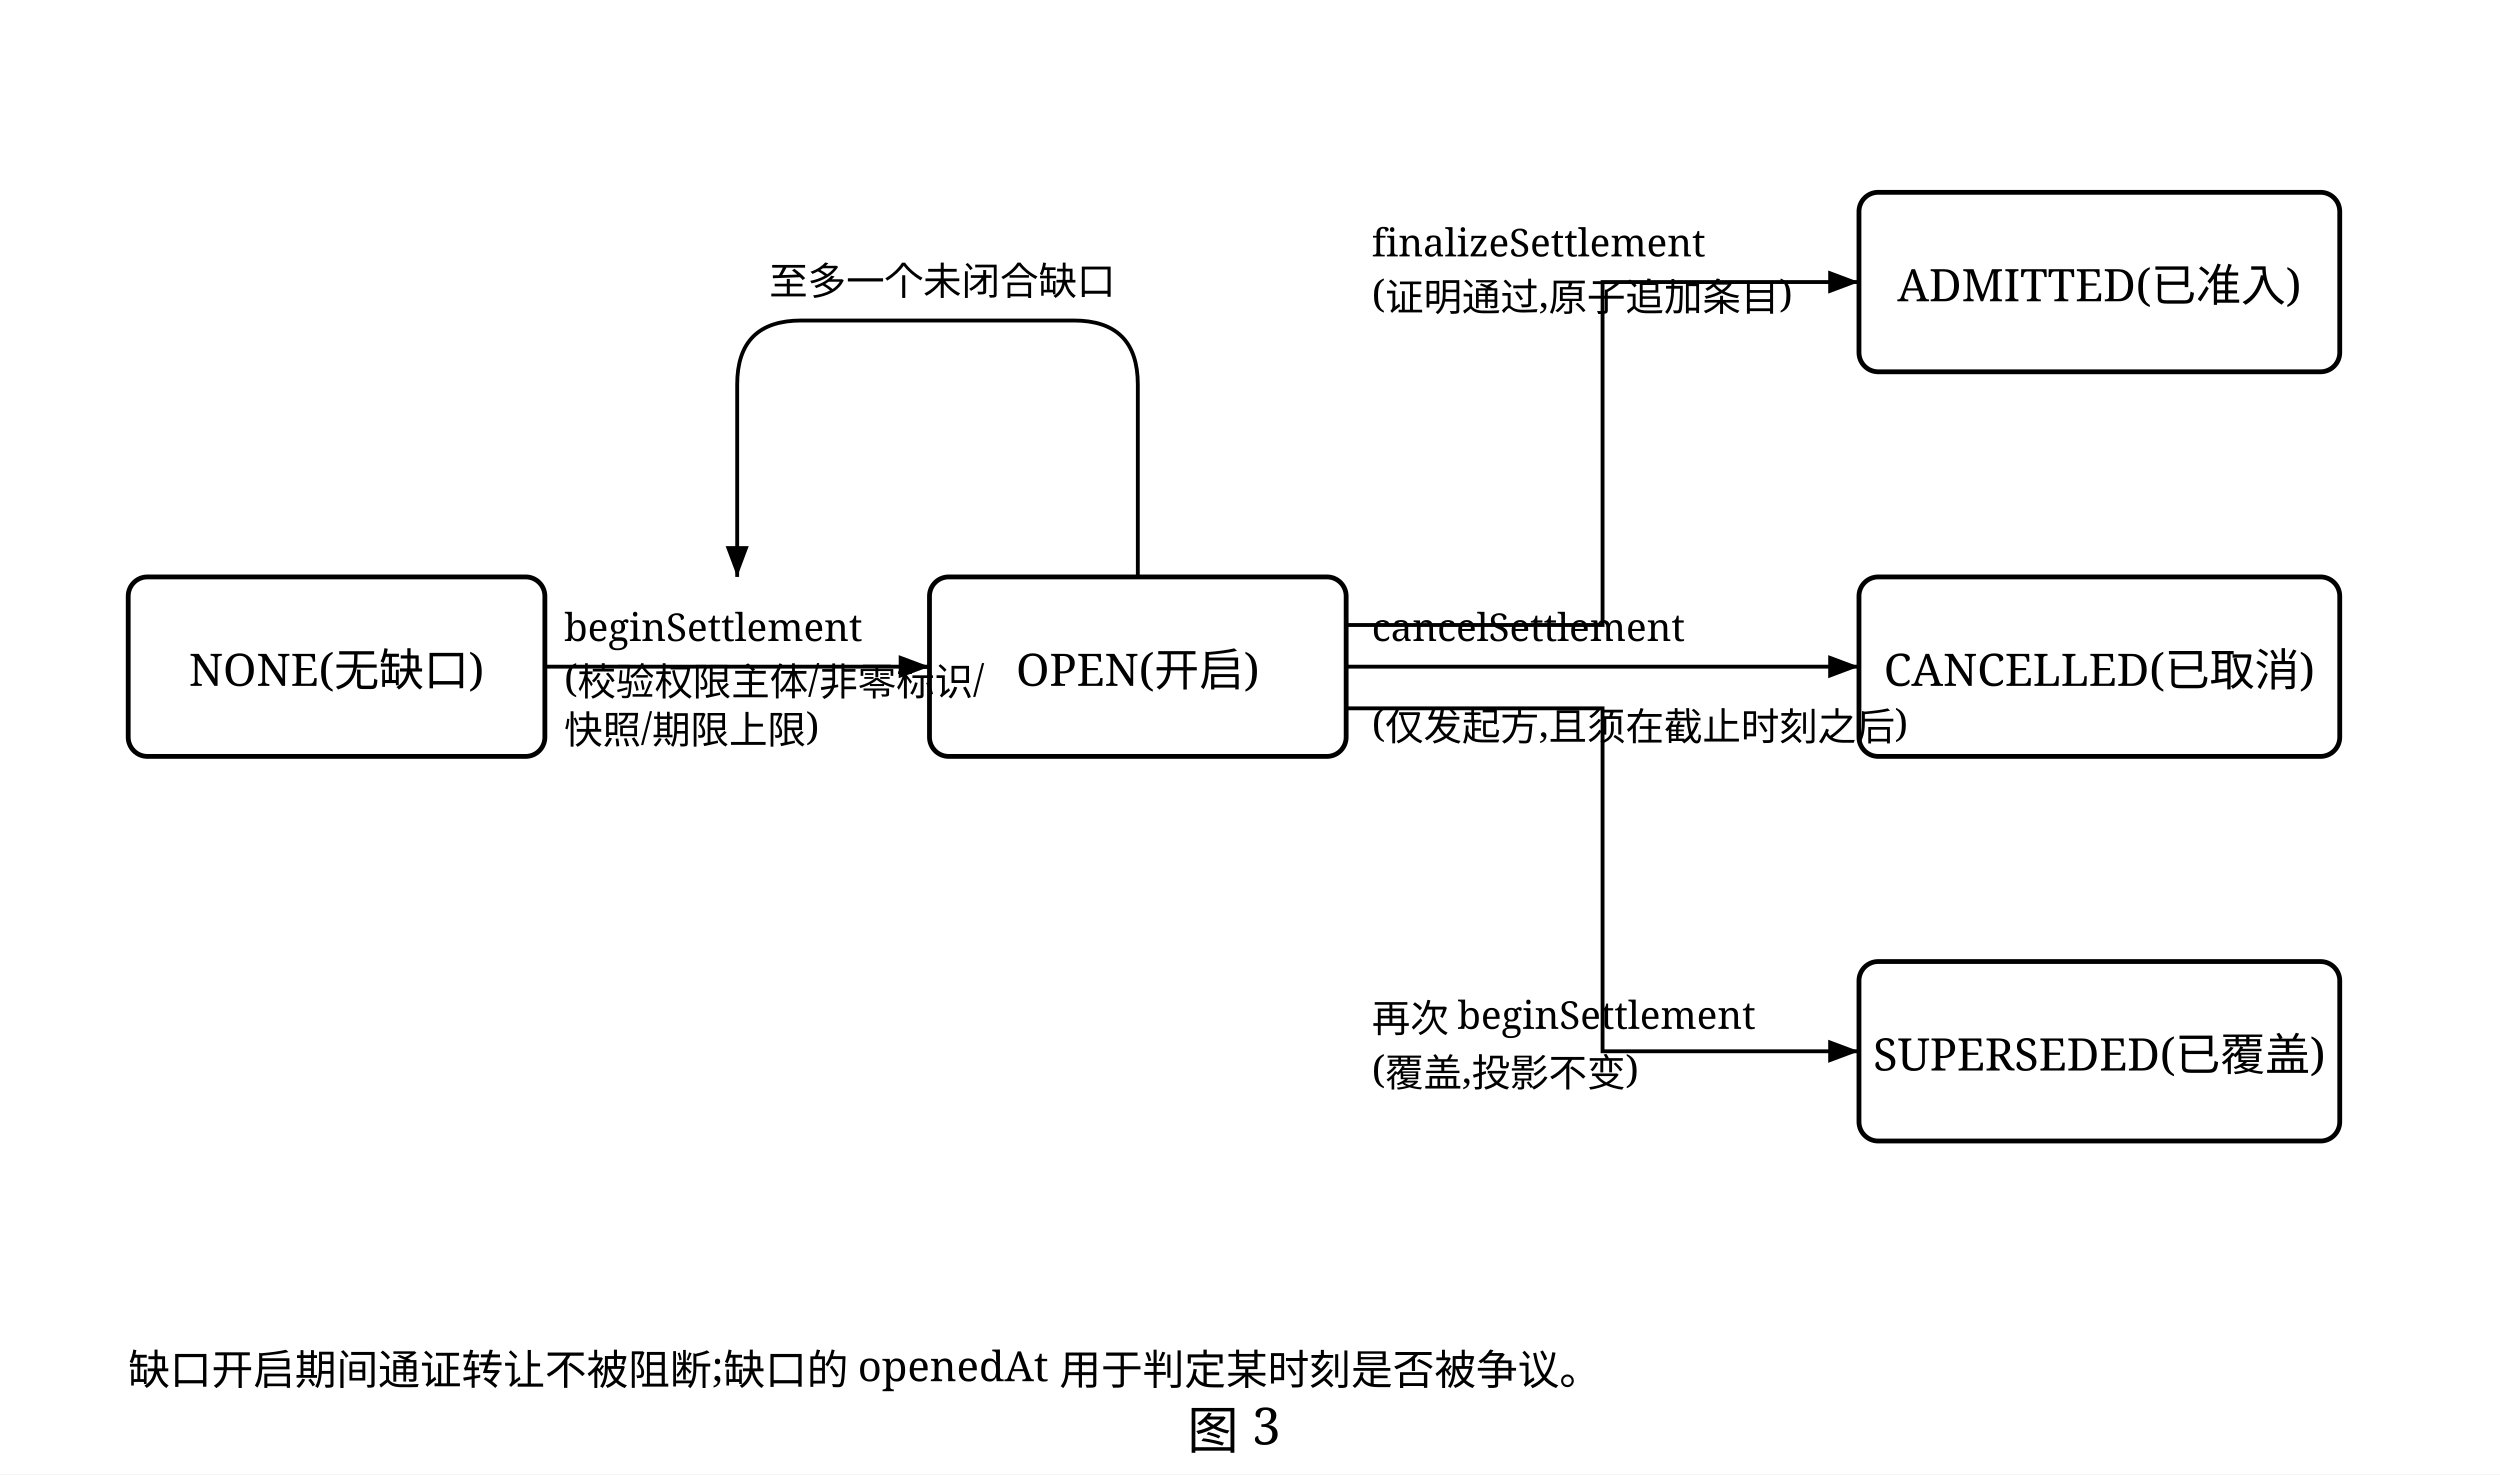
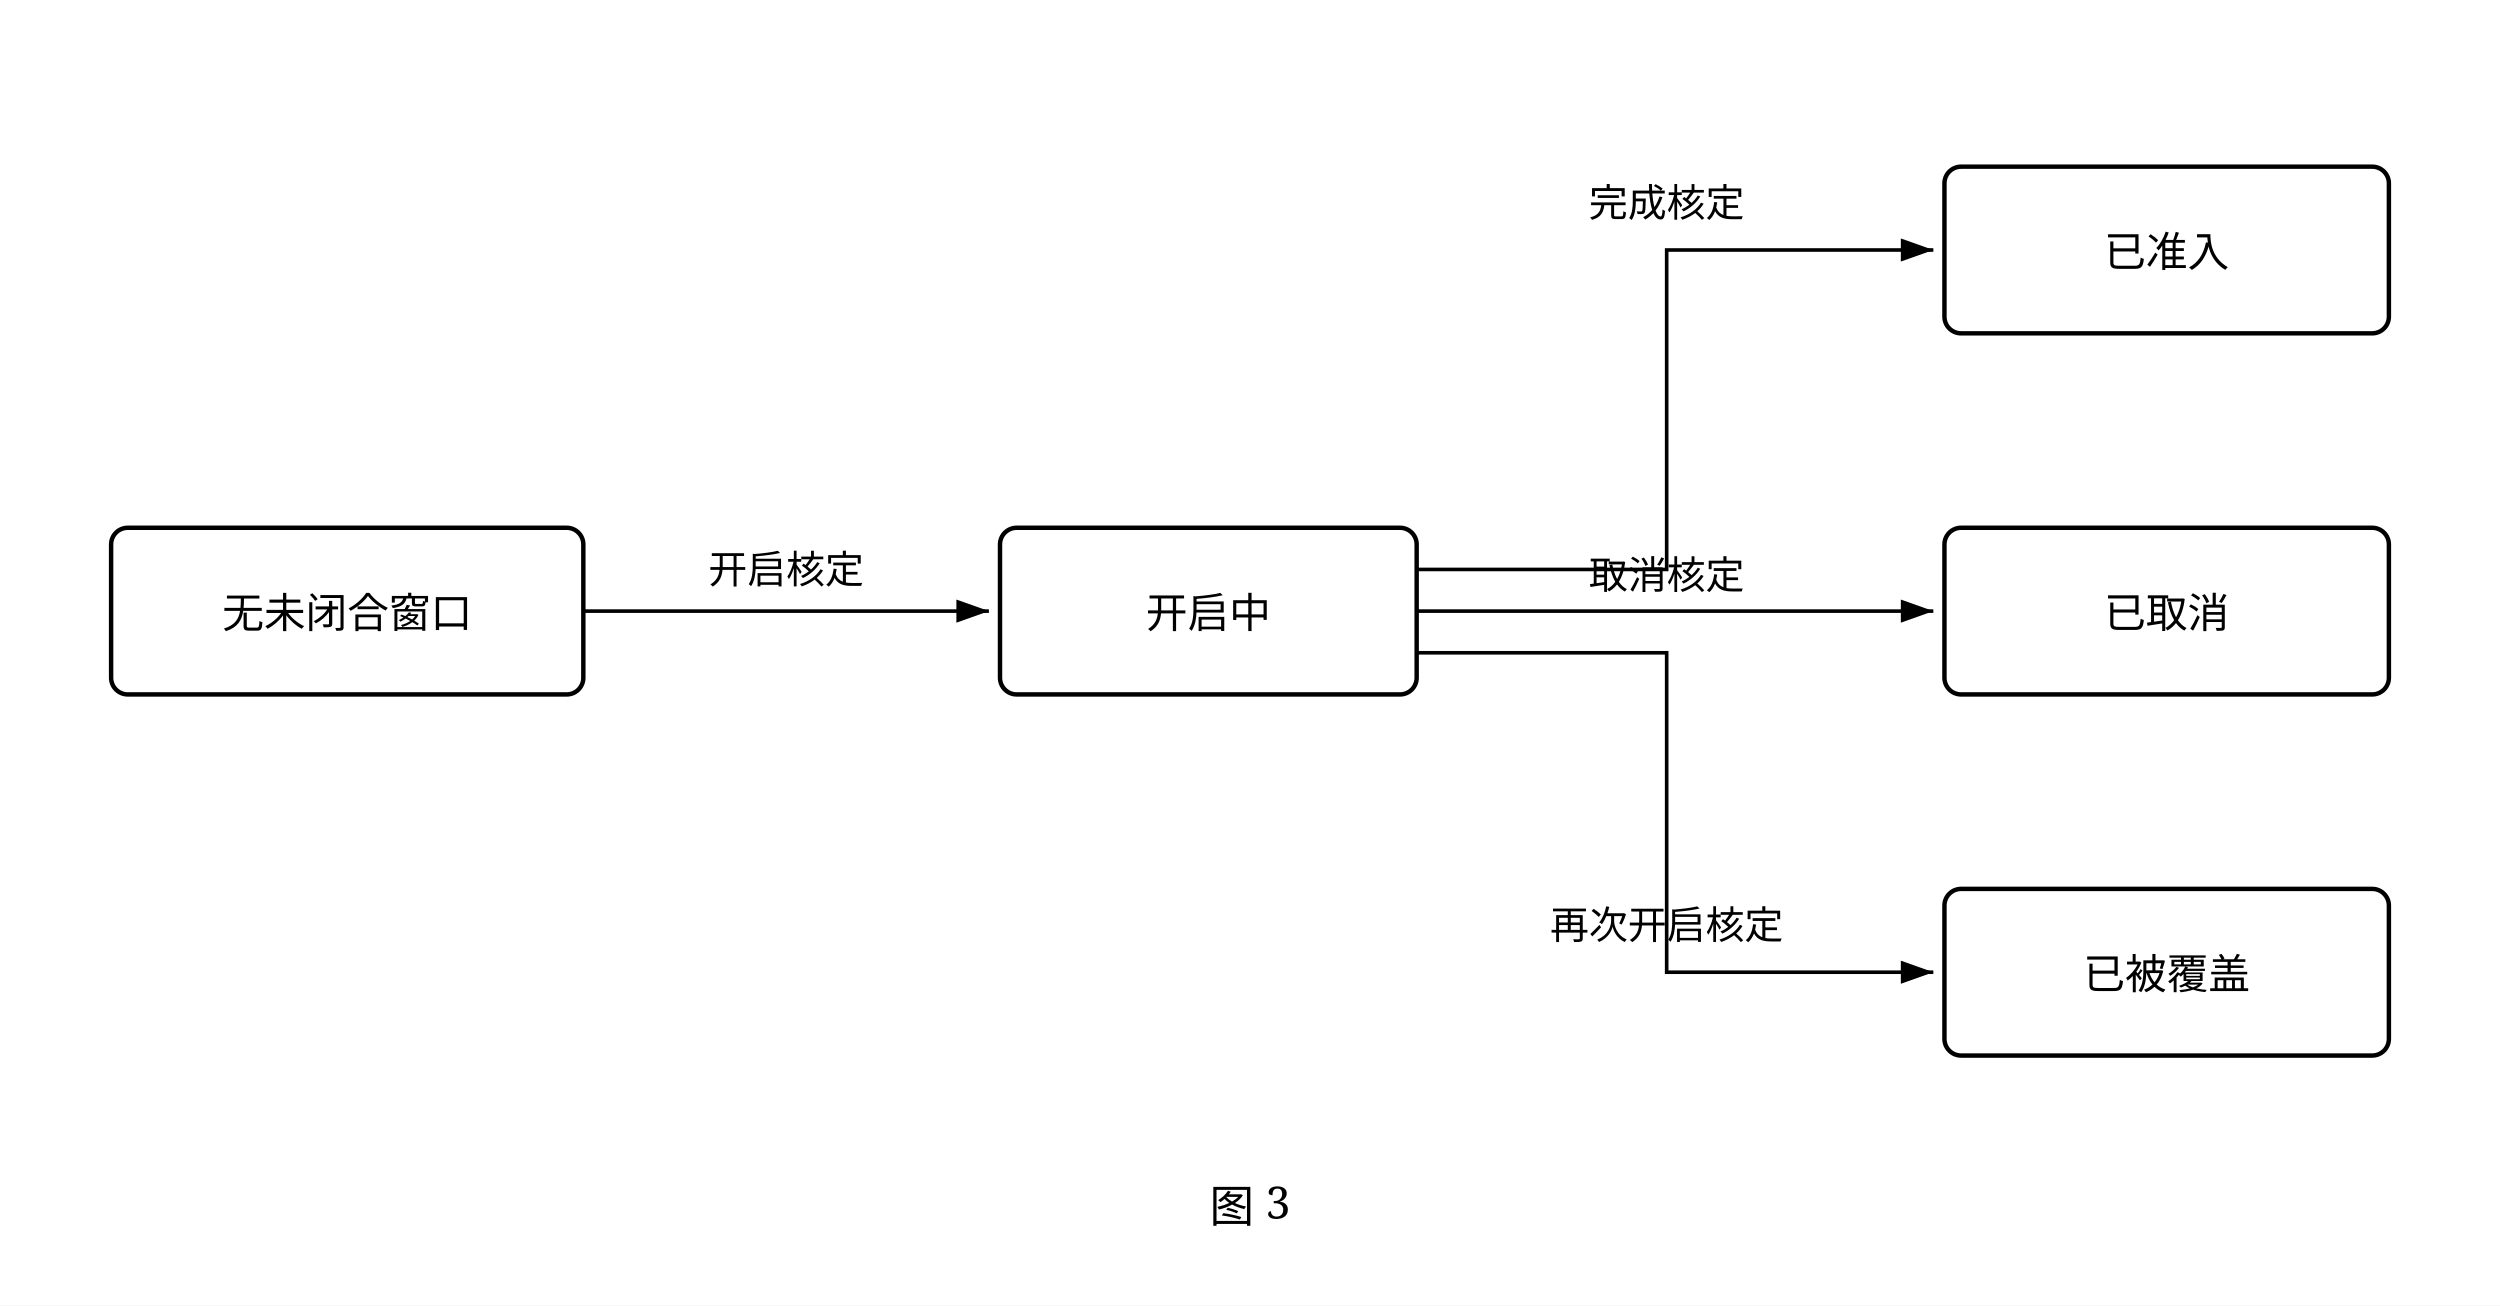
- <svg xmlns="http://www.w3.org/2000/svg" width="780" height="460" viewBox="0 0 780 460" font-family="WenQuanYi Zen Hei, SimSun, serif" font-size="14">
-   <rect width="780" height="460" fill="#fff" />
+ <svg xmlns="http://www.w3.org/2000/svg" width="900" height="470" viewBox="0 0 900 470" font-family="WenQuanYi Zen Hei, SimSun, serif" font-size="15">
  <defs>
-     <marker id="d" markerWidth="9" markerHeight="9" refX="8" refY="3" orient="auto">
-       <path d="M0,0 L8,3 L0,6 Z" fill="#000" />
+     <marker id="d" markerWidth="10" markerHeight="10" refX="9" refY="3.2" orient="auto">
+       <path d="M0,0 L9,3.2 L0,6.4 Z" fill="#000" />
    </marker>
  </defs>
-   <g fill="none" stroke="#000" stroke-width="1.5">
-     <rect x="40" y="180" width="130" height="56" rx="6" />
-     <rect x="290" y="180" width="130" height="56" rx="6" />
-     <rect x="580" y="60" width="150" height="56" rx="6" />
-     <rect x="580" y="180" width="150" height="56" rx="6" />
-     <rect x="580" y="300" width="150" height="56" rx="6" />
+   <rect width="900" height="470" fill="#fff" />
+   <g fill="none" stroke="#000" stroke-width="1.6">
+     <rect x="40" y="190" width="170" height="60" rx="6" />
+     <rect x="360" y="190" width="150" height="60" rx="6" />
+     <rect x="700" y="60" width="160" height="60" rx="6" />
+     <rect x="700" y="190" width="160" height="60" rx="6" />
+     <rect x="700" y="320" width="160" height="60" rx="6" />
  </g>
  <g fill="#000" text-anchor="middle">
-     <text x="105" y="214">NONE(无缺口)</text>
-     <text x="355" y="214">OPEN(开启)</text>
-     <text x="655" y="94">ADMITTED(已准入)</text>
-     <text x="655" y="214">CANCELLED(已取消)</text>
-     <text x="655" y="334">SUPERSEDED(已覆盖)</text>
+     <text x="125" y="226">无未闭合窗口</text>
+     <text x="435" y="226">开启中</text>
+     <text x="780" y="96">已准入</text>
+     <text x="780" y="226">已取消</text>
+     <text x="780" y="356">已被覆盖</text>
  </g>
-   <g fill="none" stroke="#000" stroke-width="1.2" marker-end="url(#d)">
-     <path d="M170 208 H290" />
-     <path d="M420 195 H500 V88 H580" />
-     <path d="M420 208 H580" />
-     <path d="M420 221 H500 V328 H580" />
-     <path d="M355 180 V120 Q355 100 335 100 H250 Q230 100 230 120 V180" />
+   <g fill="none" stroke="#000" stroke-width="1.3" marker-end="url(#d)">
+     <path d="M210 220 H356" />
+     <path d="M510 205 H600 V90 H696" />
+     <path d="M510 220 H696" />
+     <path d="M510 235 H600 V350 H696" />
  </g>
-   <g fill="#000" font-size="12">
-     <text x="176" y="200">beginSettlement</text>
-     <text x="176" y="216">(校验权限主体/非零标识/</text>
-     <text x="176" y="232">快照/期限上限)</text>
-     <text x="428" y="80">finalizeSettlement</text>
-     <text x="428" y="96">(证明通过,原子追加条目)</text>
-     <text x="428" y="200">cancelSettlement</text>
-     <text x="428" y="230">(仅发起方,且须在截止时刻之后)</text>
-     <text x="428" y="322">再次 beginSettlement</text>
-     <text x="428" y="338">(覆盖,投影不变)</text>
-     <text x="240" y="92" font-size="12">至多一个未闭合缺口</text>
+   <g fill="#000" font-size="14" text-anchor="middle">
+     <text x="283" y="210">开启核定</text>
+     <text x="600" y="78">完成核定</text>
+     <text x="600" y="212">取消核定</text>
+     <text x="600" y="338">再次开启核定</text>
  </g>
-   <text x="40" y="432" font-size="13">缺口开启期间通证转让不被阻断;缺口的 openedAt 用于判定某时刻是否被争议。</text>
-   <text x="385" y="452" text-anchor="middle" font-size="16">图 3</text>
+   <text x="450" y="440" text-anchor="middle" font-size="16">图 3</text>
</svg>
